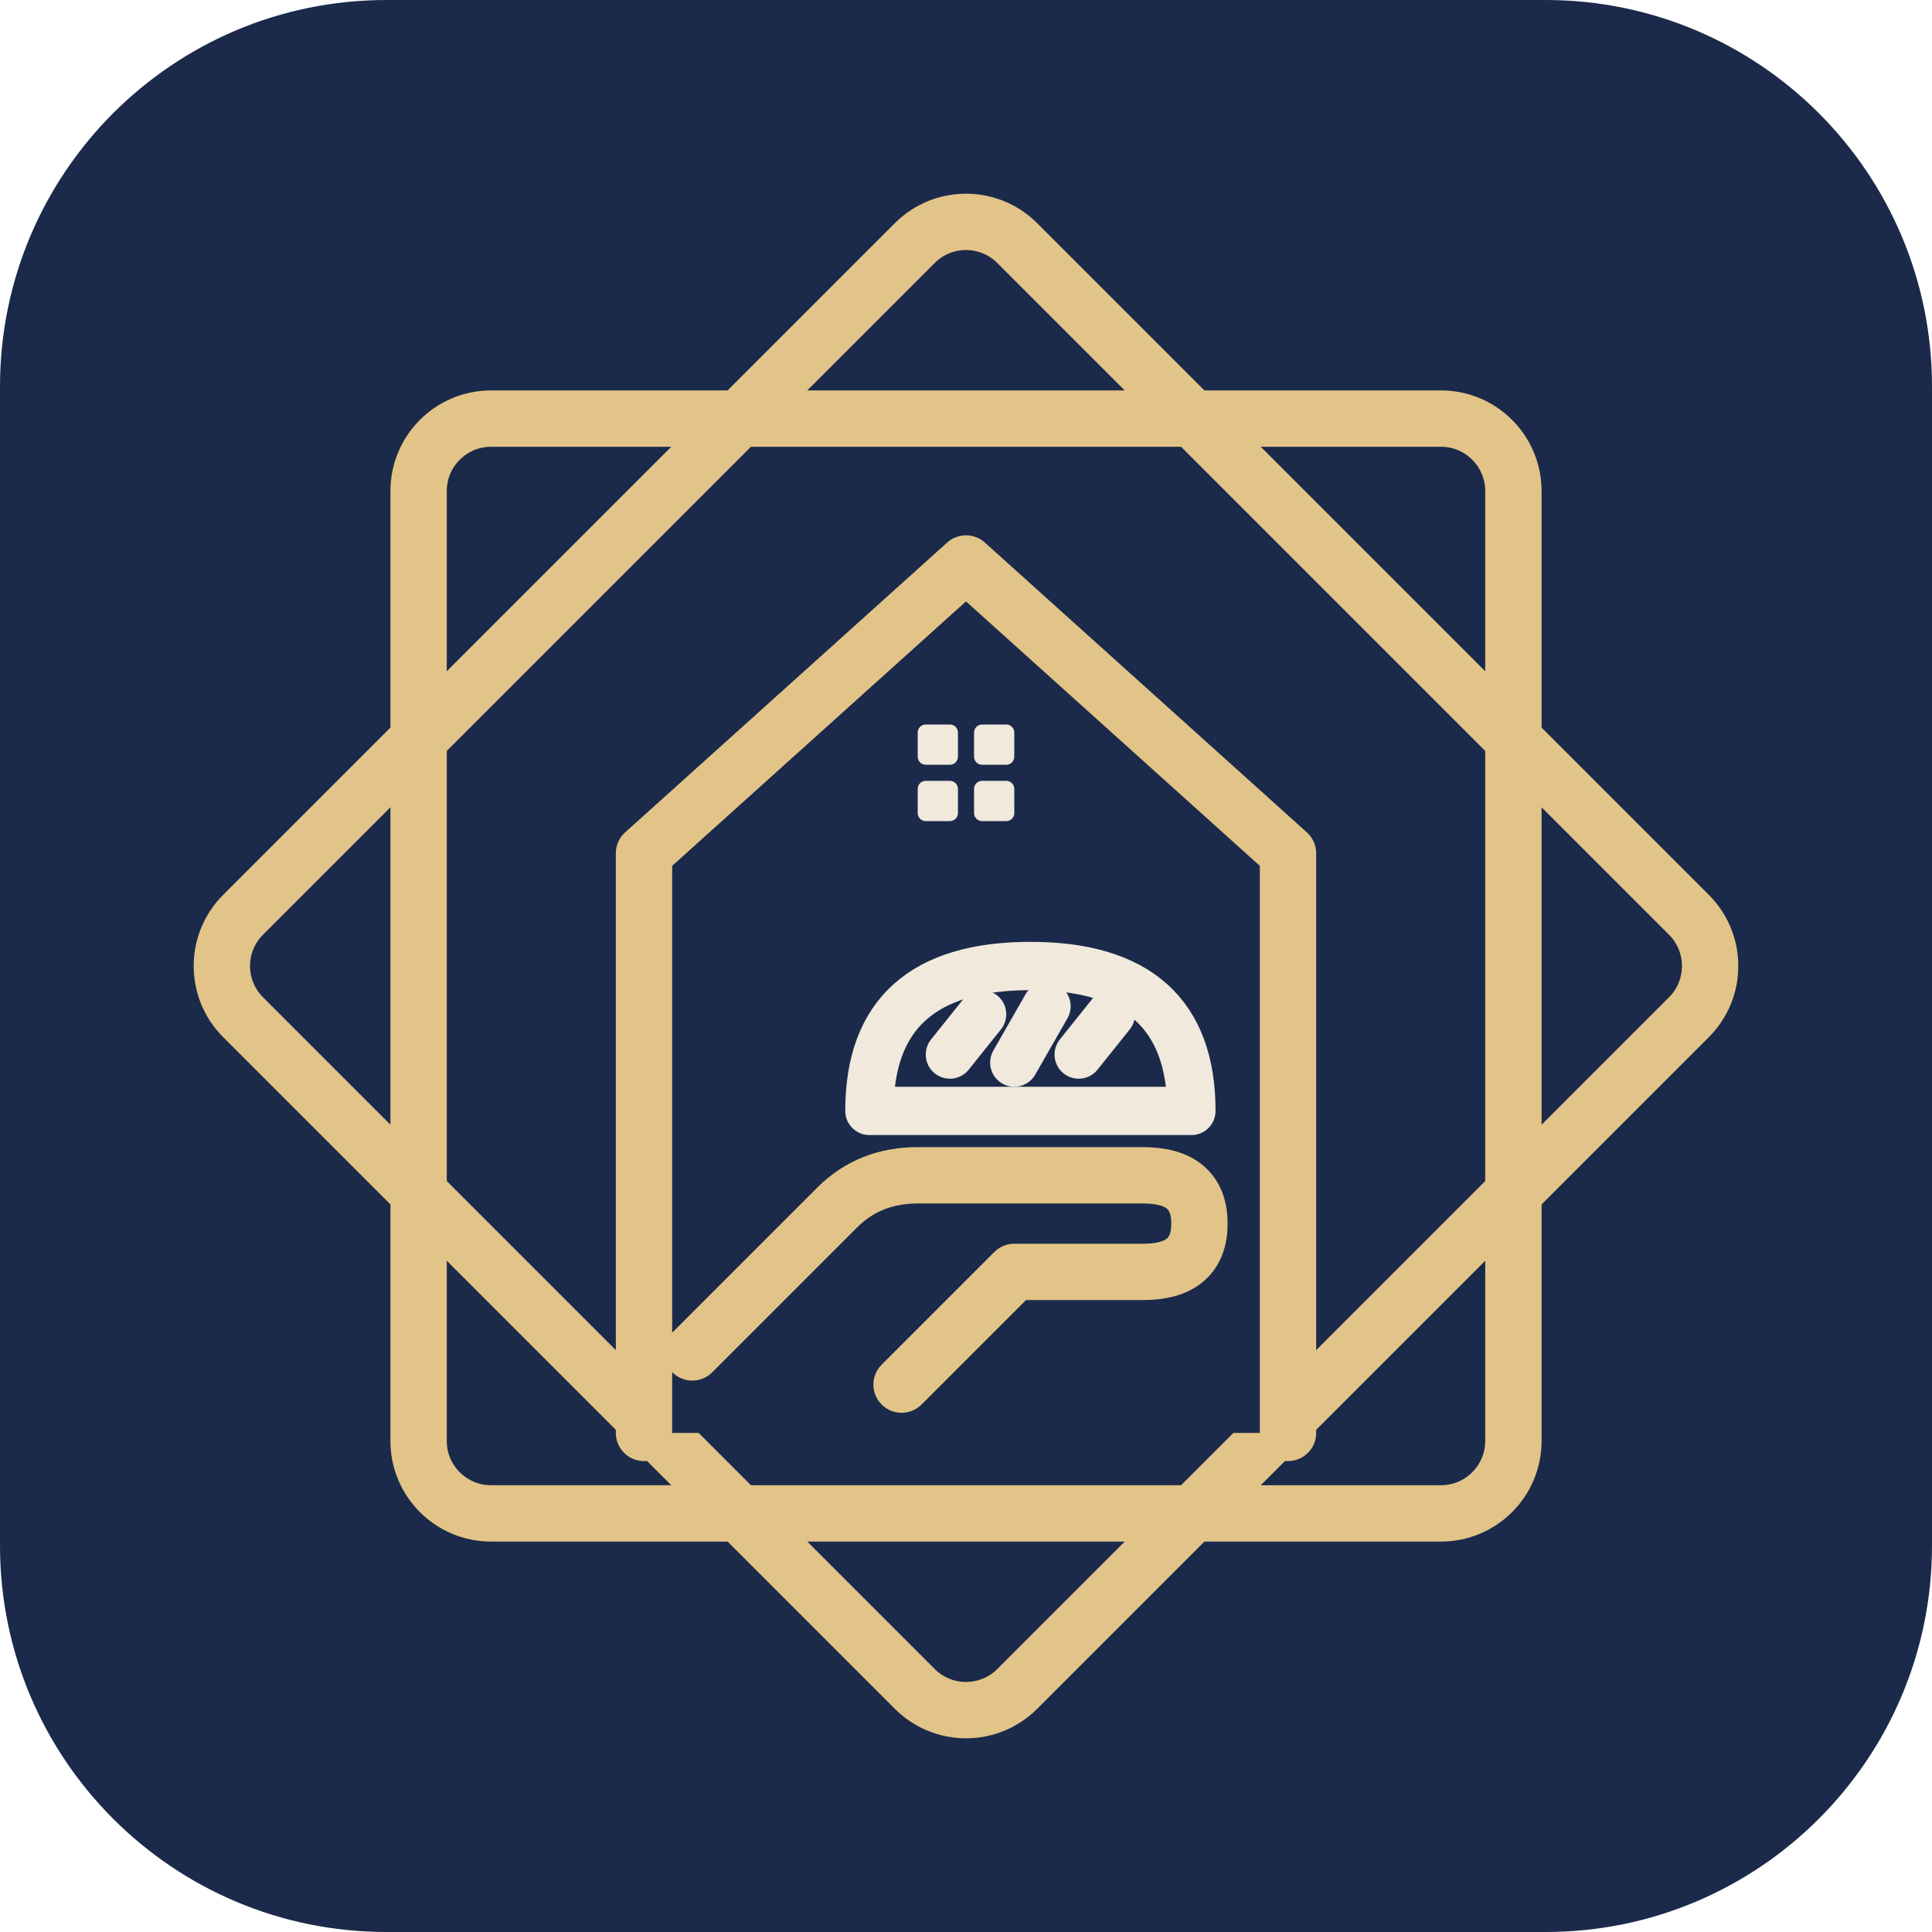
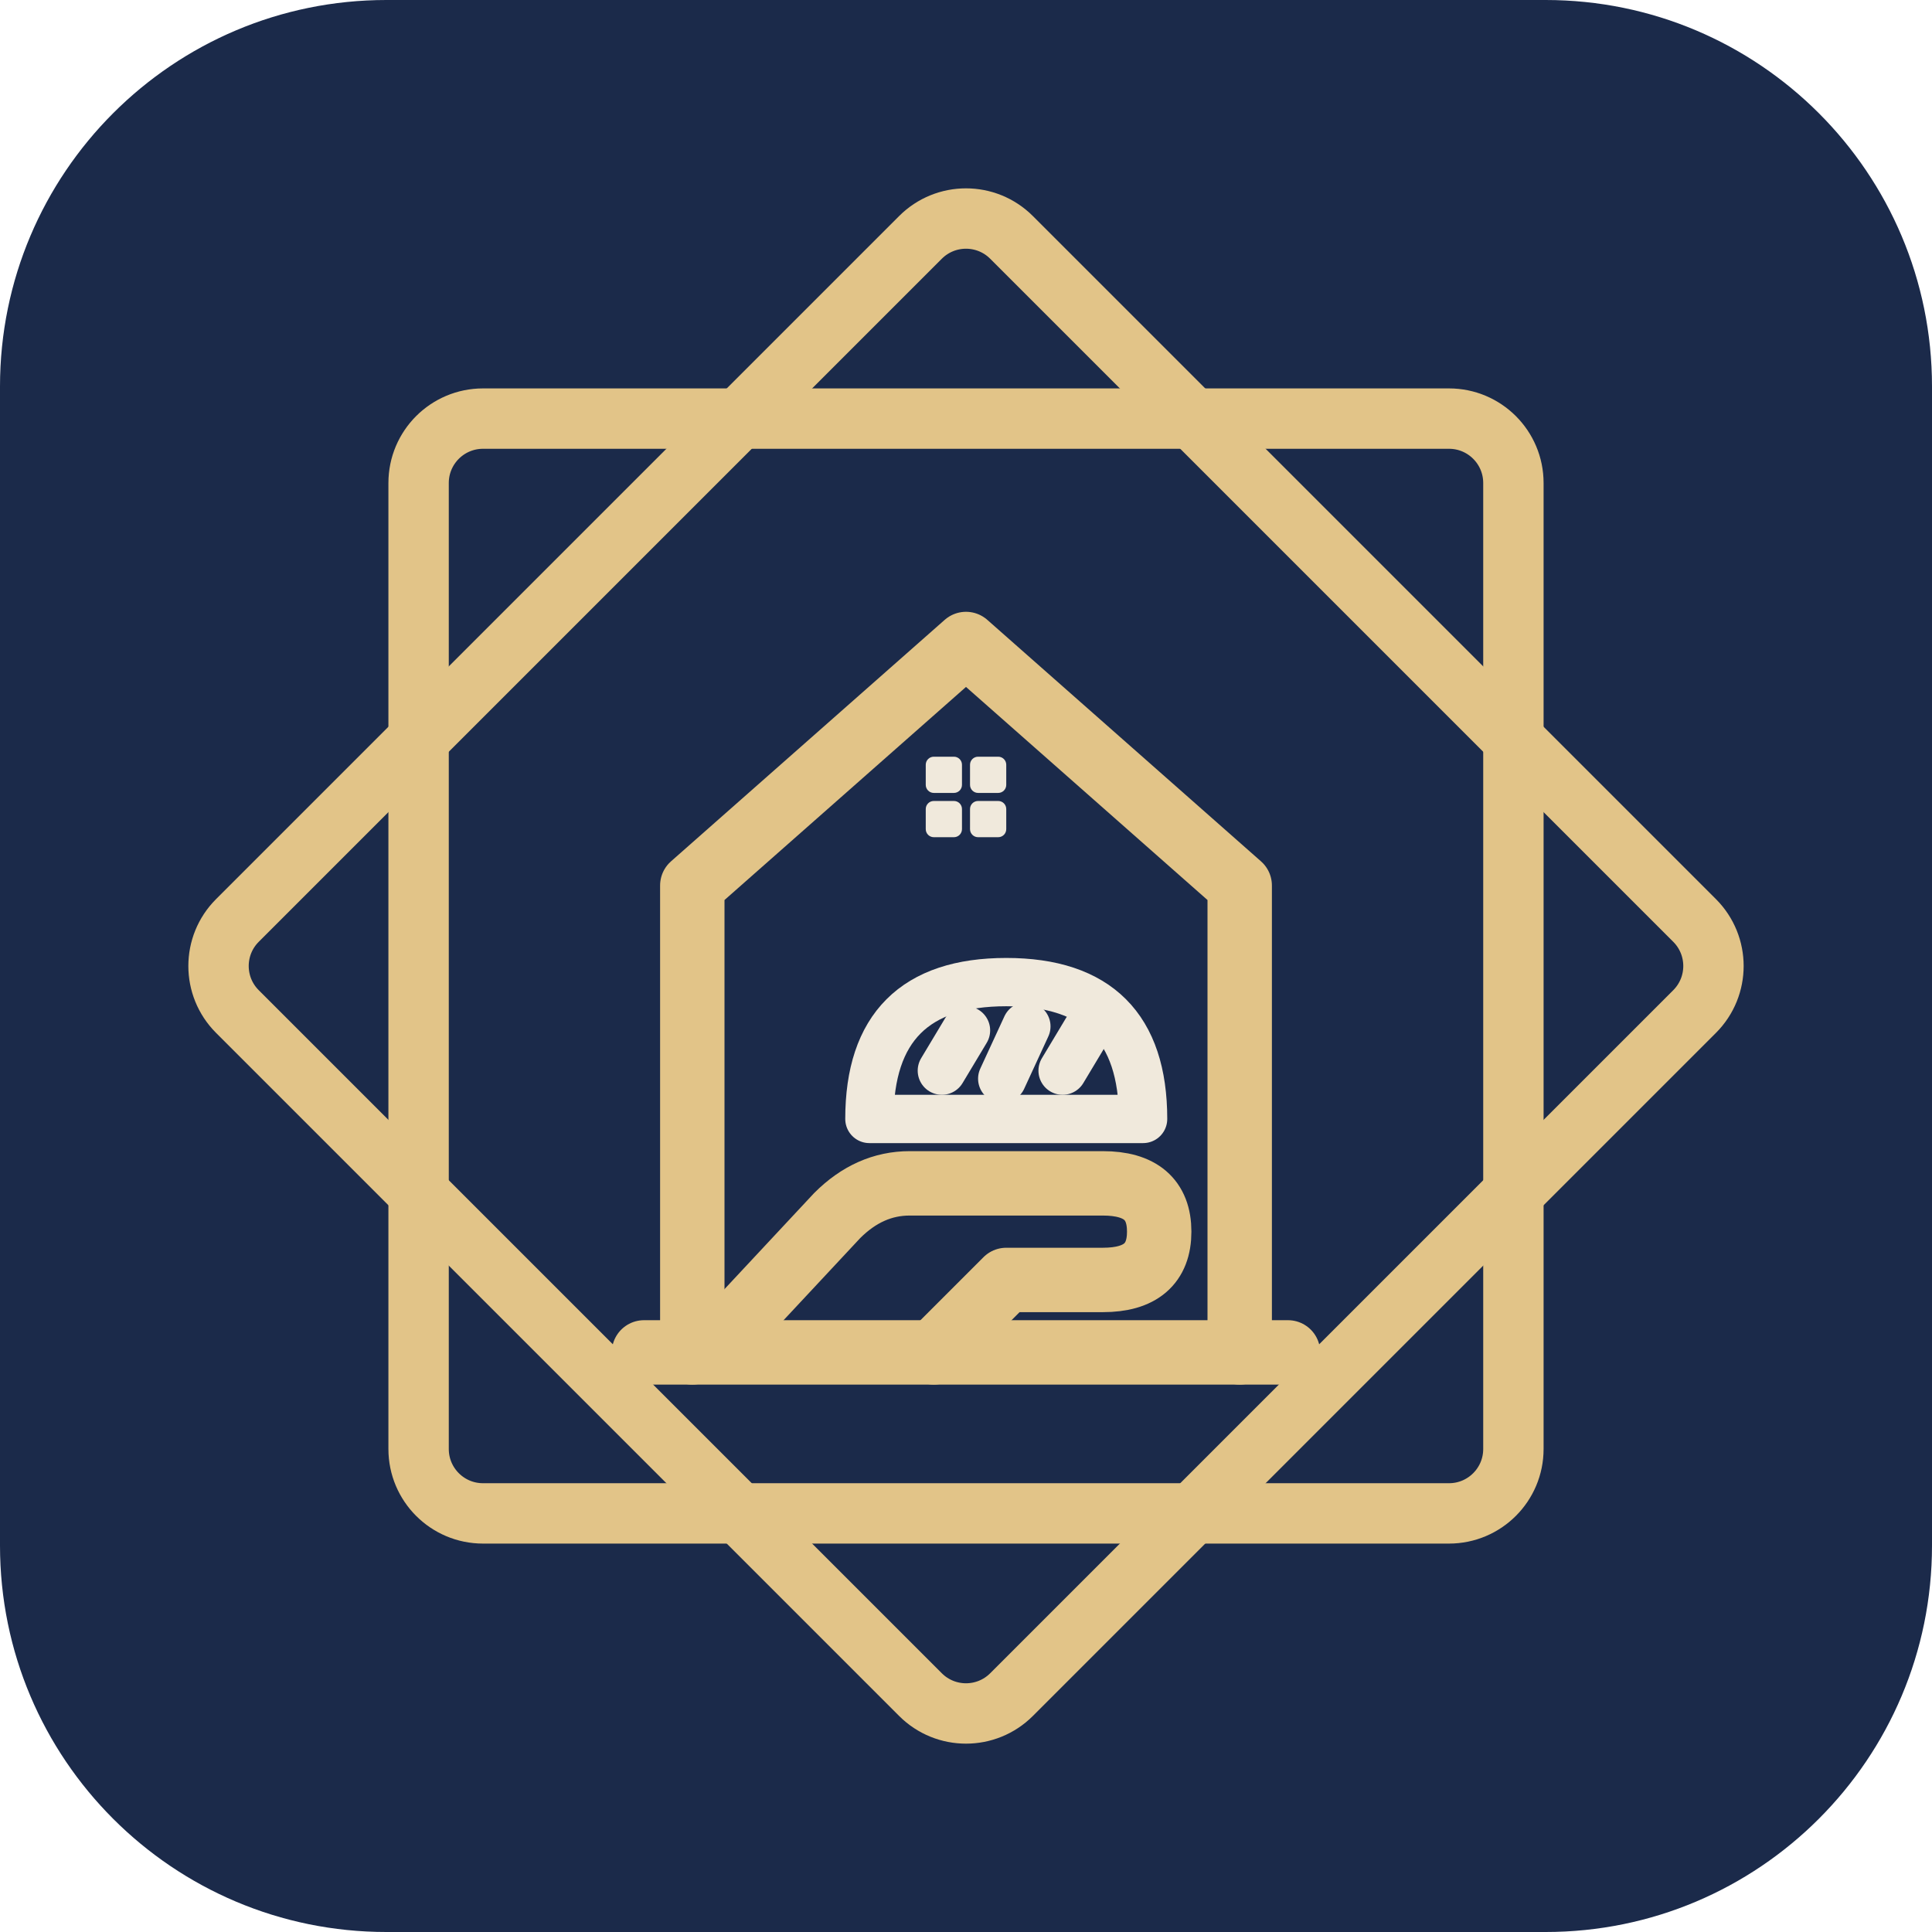
<svg xmlns="http://www.w3.org/2000/svg" viewBox="0 0 240 240">
  <rect width="240" height="240" rx="48" fill="#1B2A4A" />
-   <g fill="none" stroke="#E2C488" stroke-width="7" stroke-linejoin="round" stroke-linecap="round">
-     <rect x="52" y="52" width="136" height="136" rx="9" />
-     <rect x="52" y="52" width="136" height="136" rx="9" transform="rotate(45 120 120)" />
-   </g>
-   <path d="M80 178 V106 L120 70 L160 106 V178 Z" fill="#1B2A4A" />
-   <g fill="none" stroke="#E2C488" stroke-width="7" stroke-linejoin="round" stroke-linecap="round">
-     <path d="M80 178 V106 L120 70 L160 106 V178" />
-     <path d="M86 168 L104 150 Q108 146 114 146 H142 Q149 146 149 152 Q149 158 142 158 H126 L112 172" />
-   </g>
-   <g fill="#F0E9DC">
-     <rect x="114" y="90" width="5" height="5" rx="1" />
-     <rect x="121" y="90" width="5" height="5" rx="1" />
-     <rect x="114" y="97" width="5" height="5" rx="1" />
-     <rect x="121" y="97" width="5" height="5" rx="1" />
-   </g>
-   <g fill="none" stroke="#F0E9DC" stroke-width="6" stroke-linecap="round" stroke-linejoin="round">
-     <path d="M108 138 Q108 120 128 120 Q148 120 148 138 Z" />
-     <path d="M118 131 L122 126 M126 132 L130 125 M134 131 L138 126" />
+   <g>
+     <g fill="none" stroke="#E2C488" stroke-width="7.5" stroke-linejoin="round" stroke-linecap="round">
+       <rect x="52" y="52" width="136" height="136" rx="8" />
+       <rect x="52" y="52" width="136" height="136" rx="8" transform="rotate(45 120 120)" />
+       <path d="M86 168 V110 L120 80 L154 110 V168" stroke-width="8" />
+       <path d="M80 168 H160" stroke-width="8" />
+       <path d="M90 166 L104 151 Q108 147 113 147 H137 Q144 147 144 153 Q144 159 137 159 H125 L116 168" stroke-width="8" />
+     </g>
+     <g fill="#F0E9DC">
+       <rect x="115" y="94" width="4.5" height="4.5" rx="1" />
+       <rect x="120.5" y="94" width="4.5" height="4.5" rx="1" />
+       <rect x="115" y="99.5" width="4.5" height="4.5" rx="1" />
+       <rect x="120.5" y="99.5" width="4.5" height="4.5" rx="1" />
+     </g>
+     <g fill="none" stroke="#F0E9DC" stroke-width="6" stroke-linecap="round" stroke-linejoin="round">
+       <path d="M108 139 Q108 122 125 122 Q142 122 142 139 Z" />
+       <path d="M117 133 L120 128 M124.5 134 L127.5 127.5 M132 133 L135 128" />
+     </g>
  </g>
</svg>
